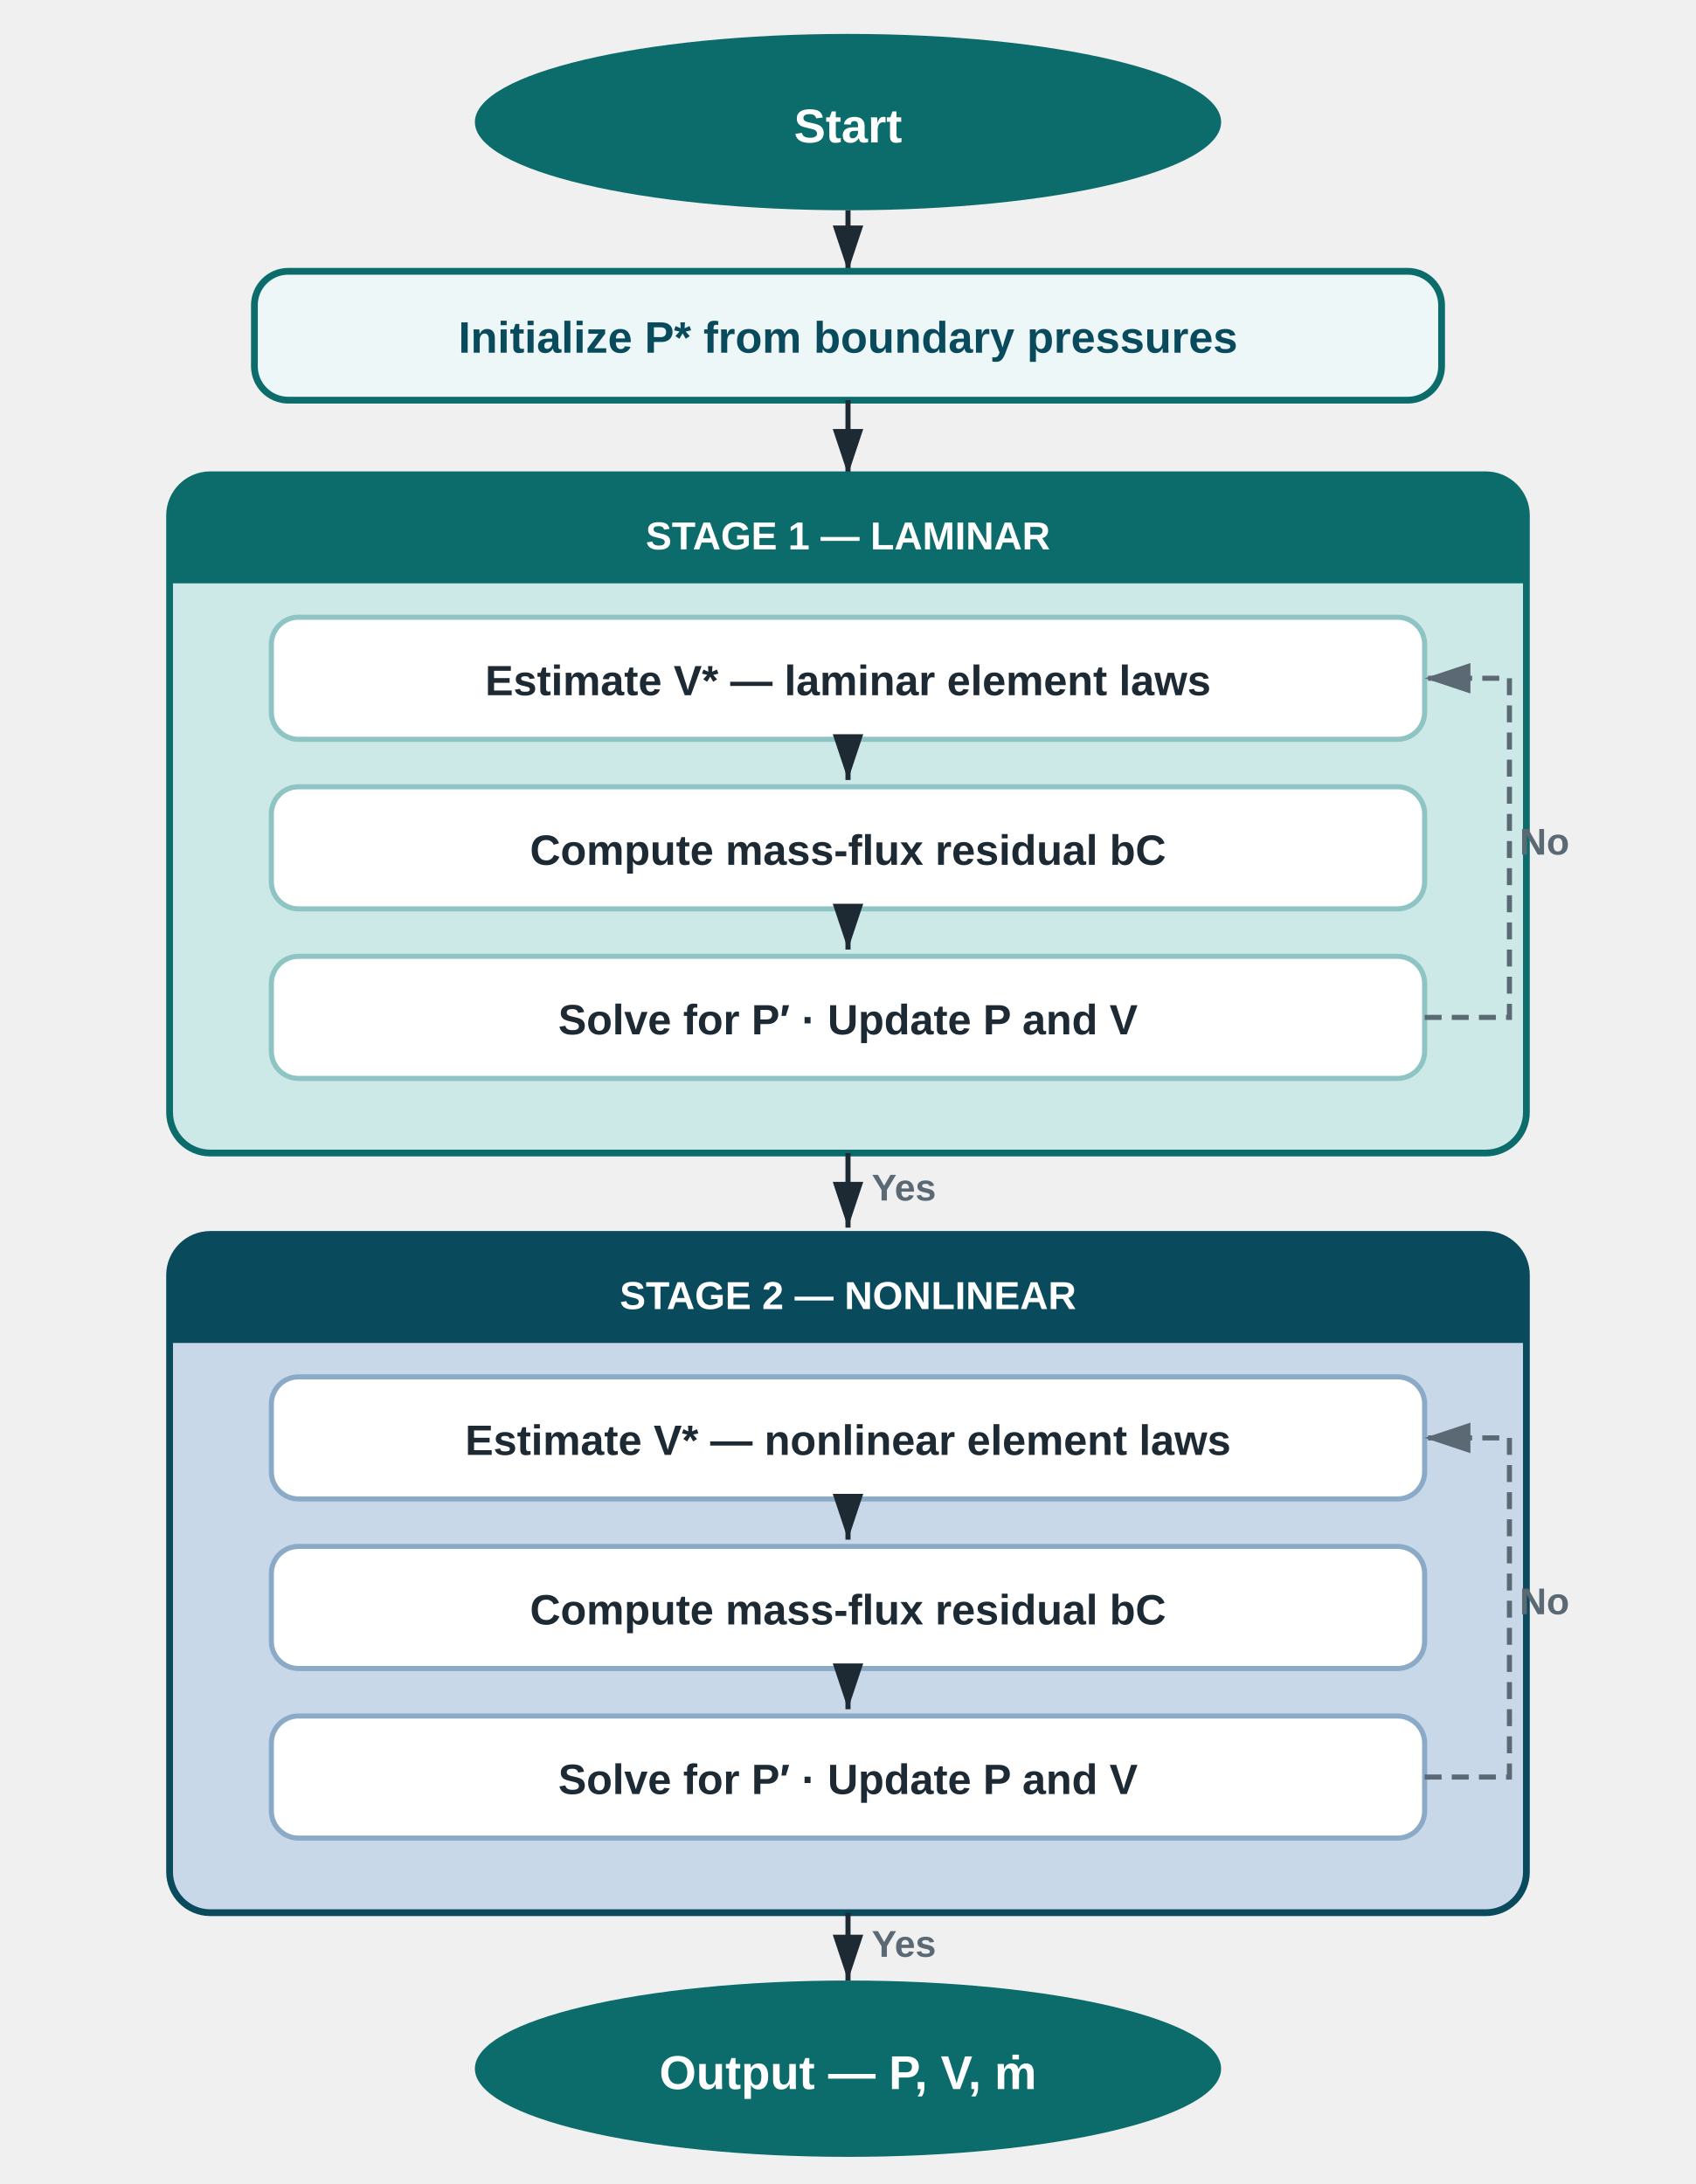
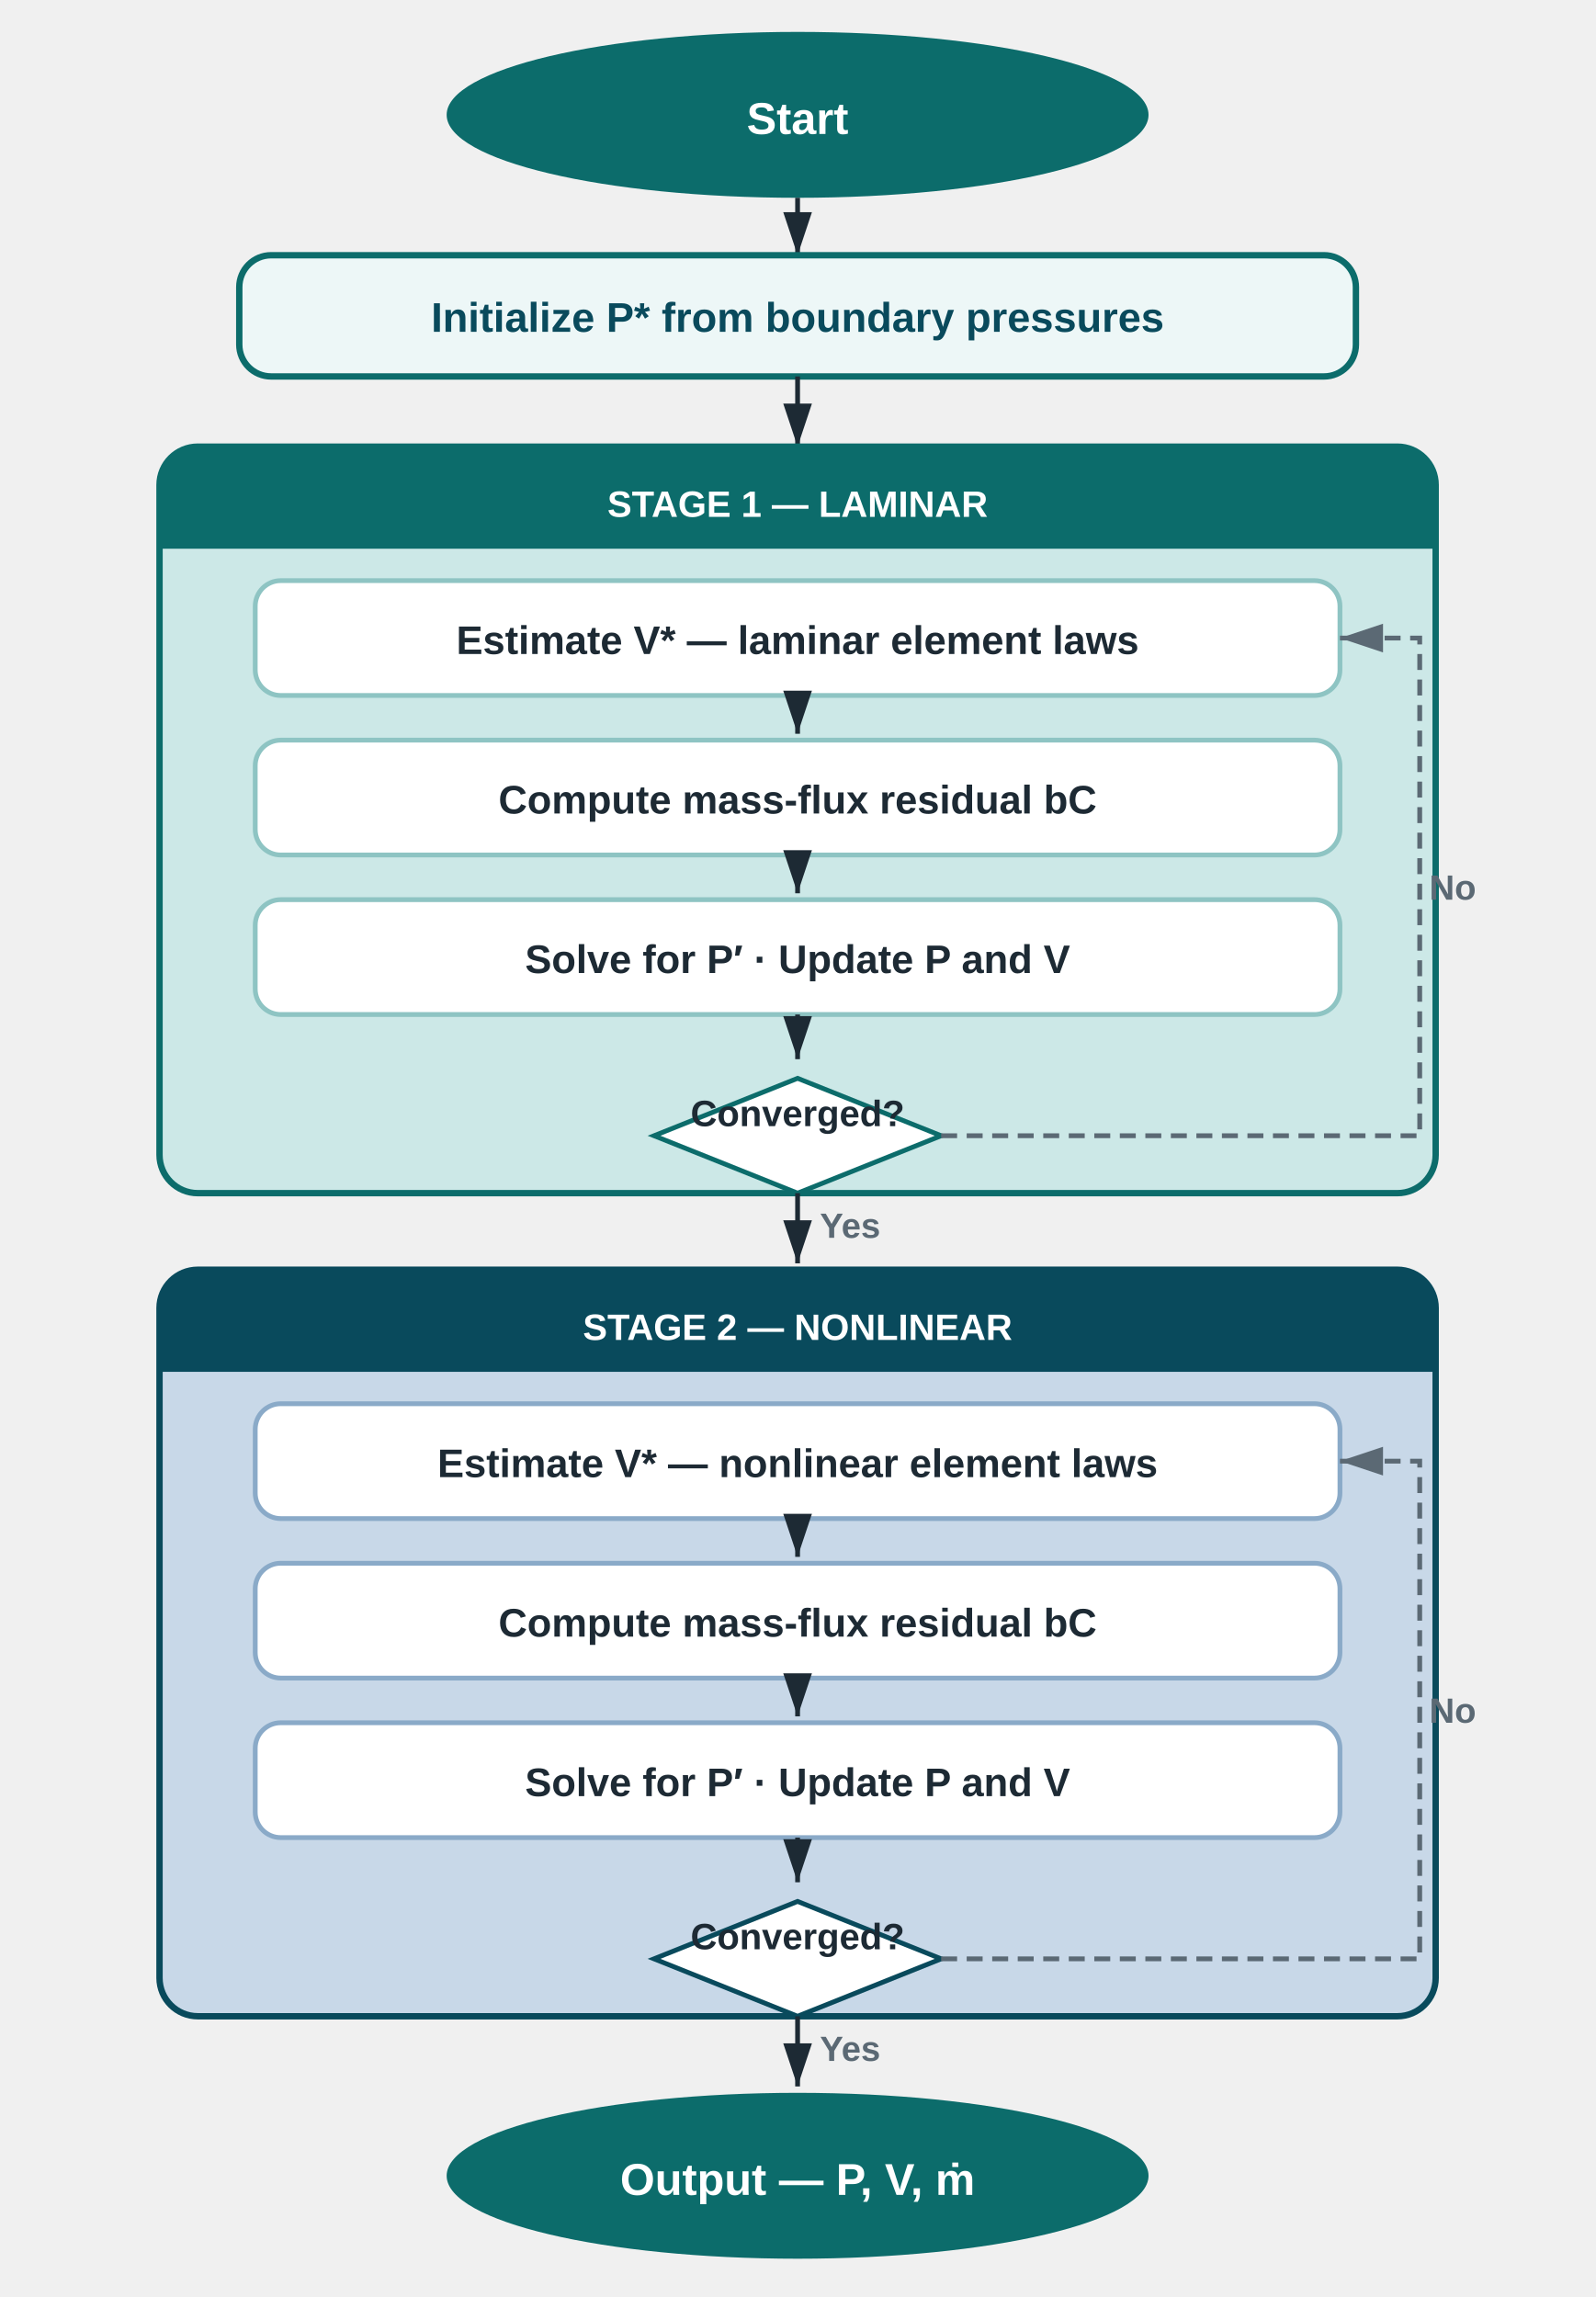
- <svg xmlns="http://www.w3.org/2000/svg" viewBox="0 0 500 644">
+ <svg xmlns="http://www.w3.org/2000/svg" viewBox="0 0 500 720">
  <defs>
    <style>text { font-family: 'Avenir Next','Segoe UI','Helvetica Neue',Arial,sans-serif; }</style>
    <marker id="ah" markerWidth="9" markerHeight="6" refX="9" refY="3" orient="auto">
      <polygon points="0 0,9 3,0 6" fill="#1d2a34" />
    </marker>
    <marker id="ahm" markerWidth="9" markerHeight="6" refX="9" refY="3" orient="auto">
      <polygon points="0 0,9 3,0 6" fill="#5b6974" />
    </marker>
  </defs>
  <ellipse cx="250" cy="36" rx="110" ry="26" fill="#0c6c6b" />
  <text x="250" y="42" text-anchor="middle" fill="white" font-size="14" font-weight="700">Start</text>
  <line x1="250" y1="62" x2="250" y2="80" stroke="#1d2a34" stroke-width="1.5" marker-end="url(#ah)" />
  <rect x="75" y="80" width="350" height="38" rx="10" fill="#edf7f7" stroke="#0c6c6b" stroke-width="2" />
  <text x="250" y="104" text-anchor="middle" fill="#094a5c" font-size="13" font-weight="700">Initialize P* from boundary pressures</text>
  <line x1="250" y1="118" x2="250" y2="140" stroke="#1d2a34" stroke-width="1.5" marker-end="url(#ah)" />
-   <rect x="50" y="140" width="400" height="200" rx="12" fill="#cce8e7" stroke="#0c6c6b" stroke-width="2" />
+   <rect x="50" y="140" width="400" height="234" rx="12" fill="#cce8e7" stroke="#0c6c6b" stroke-width="2" />
  <path d="M 50,152 A 12,12 0 0 1 62,140 L 438,140 A 12,12 0 0 1 450,152 L 450,172 L 50,172 Z" fill="#0c6c6b" />
  <text x="250" y="162" text-anchor="middle" fill="white" font-size="11.5" font-weight="700">STAGE 1 — LAMINAR</text>
  <rect x="80" y="182" width="340" height="36" rx="8" fill="white" stroke="#8ec4c3" stroke-width="1.5" />
  <text x="250" y="205" text-anchor="middle" fill="#1d2a34" font-size="12.5" font-weight="700">Estimate V* — laminar element laws</text>
  <line x1="250" y1="218" x2="250" y2="230" stroke="#1d2a34" stroke-width="1.5" marker-end="url(#ah)" />
  <rect x="80" y="232" width="340" height="36" rx="8" fill="white" stroke="#8ec4c3" stroke-width="1.5" />
  <text x="250" y="255" text-anchor="middle" fill="#1d2a34" font-size="12.5" font-weight="700">Compute mass-flux residual bC</text>
  <line x1="250" y1="268" x2="250" y2="280" stroke="#1d2a34" stroke-width="1.5" marker-end="url(#ah)" />
  <rect x="80" y="282" width="340" height="36" rx="8" fill="white" stroke="#8ec4c3" stroke-width="1.5" />
  <text x="250" y="305" text-anchor="middle" fill="#1d2a34" font-size="12.5" font-weight="700">Solve for P′ · Update P and V</text>
-   <path d="M 420,300 L 445,300 L 445,200 L 420,200" fill="none" stroke="#5b6974" stroke-width="1.5" stroke-dasharray="5 3" marker-end="url(#ahm)" />
-   <text x="448" y="252" fill="#5b6974" font-size="11" font-weight="600">No</text>
-   <line x1="250" y1="340" x2="250" y2="362" stroke="#1d2a34" stroke-width="1.5" marker-end="url(#ah)" />
-   <text x="257" y="354" fill="#5b6974" font-size="11" font-weight="600">Yes</text>
-   <rect x="50" y="364" width="400" height="200" rx="12" fill="#c8d8e8" stroke="#094a5c" stroke-width="2" />
-   <path d="M 50,376 A 12,12 0 0 1 62,364 L 438,364 A 12,12 0 0 1 450,376 L 450,396 L 50,396 Z" fill="#094a5c" />
-   <text x="250" y="386" text-anchor="middle" fill="white" font-size="11.5" font-weight="700">STAGE 2 — NONLINEAR</text>
-   <rect x="80" y="406" width="340" height="36" rx="8" fill="white" stroke="#8aaac8" stroke-width="1.5" />
-   <text x="250" y="429" text-anchor="middle" fill="#1d2a34" font-size="12.5" font-weight="700">Estimate V* — nonlinear element laws</text>
-   <line x1="250" y1="442" x2="250" y2="454" stroke="#1d2a34" stroke-width="1.5" marker-end="url(#ah)" />
-   <rect x="80" y="456" width="340" height="36" rx="8" fill="white" stroke="#8aaac8" stroke-width="1.5" />
-   <text x="250" y="479" text-anchor="middle" fill="#1d2a34" font-size="12.5" font-weight="700">Compute mass-flux residual bC</text>
-   <line x1="250" y1="492" x2="250" y2="504" stroke="#1d2a34" stroke-width="1.5" marker-end="url(#ah)" />
-   <rect x="80" y="506" width="340" height="36" rx="8" fill="white" stroke="#8aaac8" stroke-width="1.5" />
-   <text x="250" y="529" text-anchor="middle" fill="#1d2a34" font-size="12.5" font-weight="700">Solve for P′ · Update P and V</text>
-   <path d="M 420,524 L 445,524 L 445,424 L 420,424" fill="none" stroke="#5b6974" stroke-width="1.5" stroke-dasharray="5 3" marker-end="url(#ahm)" />
-   <text x="448" y="476" fill="#5b6974" font-size="11" font-weight="600">No</text>
-   <line x1="250" y1="564" x2="250" y2="584" stroke="#1d2a34" stroke-width="1.5" marker-end="url(#ah)" />
-   <text x="257" y="577" fill="#5b6974" font-size="11" font-weight="600">Yes</text>
-   <ellipse cx="250" cy="610" rx="110" ry="26" fill="#0c6c6b" />
-   <text x="250" y="616" text-anchor="middle" fill="white" font-size="14" font-weight="700">Output — P, V, ṁ</text>
+   <line x1="250" y1="318" x2="250" y2="332" stroke="#1d2a34" stroke-width="1.5" marker-end="url(#ah)" />
+   <polygon points="250,338 295,356 250,374 205,356" fill="white" stroke="#0c6c6b" stroke-width="1.5" />
+   <text x="250" y="353" text-anchor="middle" fill="#1d2a34" font-size="11.5" font-weight="700">Converged?</text>
+   <path d="M 295,356 L 445,356 L 445,200 L 420,200" fill="none" stroke="#5b6974" stroke-width="1.5" stroke-dasharray="5 3" marker-end="url(#ahm)" />
+   <text x="448" y="282" fill="#5b6974" font-size="11" font-weight="600">No</text>
+   <line x1="250" y1="374" x2="250" y2="396" stroke="#1d2a34" stroke-width="1.5" marker-end="url(#ah)" />
+   <text x="257" y="388" fill="#5b6974" font-size="11" font-weight="600">Yes</text>
+   <rect x="50" y="398" width="400" height="234" rx="12" fill="#c8d8e8" stroke="#094a5c" stroke-width="2" />
+   <path d="M 50,410 A 12,12 0 0 1 62,398 L 438,398 A 12,12 0 0 1 450,410 L 450,430 L 50,430 Z" fill="#094a5c" />
+   <text x="250" y="420" text-anchor="middle" fill="white" font-size="11.5" font-weight="700">STAGE 2 — NONLINEAR</text>
+   <rect x="80" y="440" width="340" height="36" rx="8" fill="white" stroke="#8aaac8" stroke-width="1.5" />
+   <text x="250" y="463" text-anchor="middle" fill="#1d2a34" font-size="12.5" font-weight="700">Estimate V* — nonlinear element laws</text>
+   <line x1="250" y1="476" x2="250" y2="488" stroke="#1d2a34" stroke-width="1.5" marker-end="url(#ah)" />
+   <rect x="80" y="490" width="340" height="36" rx="8" fill="white" stroke="#8aaac8" stroke-width="1.5" />
+   <text x="250" y="513" text-anchor="middle" fill="#1d2a34" font-size="12.5" font-weight="700">Compute mass-flux residual bC</text>
+   <line x1="250" y1="526" x2="250" y2="538" stroke="#1d2a34" stroke-width="1.5" marker-end="url(#ah)" />
+   <rect x="80" y="540" width="340" height="36" rx="8" fill="white" stroke="#8aaac8" stroke-width="1.5" />
+   <text x="250" y="563" text-anchor="middle" fill="#1d2a34" font-size="12.5" font-weight="700">Solve for P′ · Update P and V</text>
+   <line x1="250" y1="576" x2="250" y2="590" stroke="#1d2a34" stroke-width="1.5" marker-end="url(#ah)" />
+   <polygon points="250,596 295,614 250,632 205,614" fill="white" stroke="#094a5c" stroke-width="1.5" />
+   <text x="250" y="611" text-anchor="middle" fill="#1d2a34" font-size="11.5" font-weight="700">Converged?</text>
+   <path d="M 295,614 L 445,614 L 445,458 L 420,458" fill="none" stroke="#5b6974" stroke-width="1.5" stroke-dasharray="5 3" marker-end="url(#ahm)" />
+   <text x="448" y="540" fill="#5b6974" font-size="11" font-weight="600">No</text>
+   <line x1="250" y1="632" x2="250" y2="654" stroke="#1d2a34" stroke-width="1.5" marker-end="url(#ah)" />
+   <text x="257" y="646" fill="#5b6974" font-size="11" font-weight="600">Yes</text>
+   <ellipse cx="250" cy="682" rx="110" ry="26" fill="#0c6c6b" />
+   <text x="250" y="688" text-anchor="middle" fill="white" font-size="14" font-weight="700">Output — P, V, ṁ</text>
</svg>
